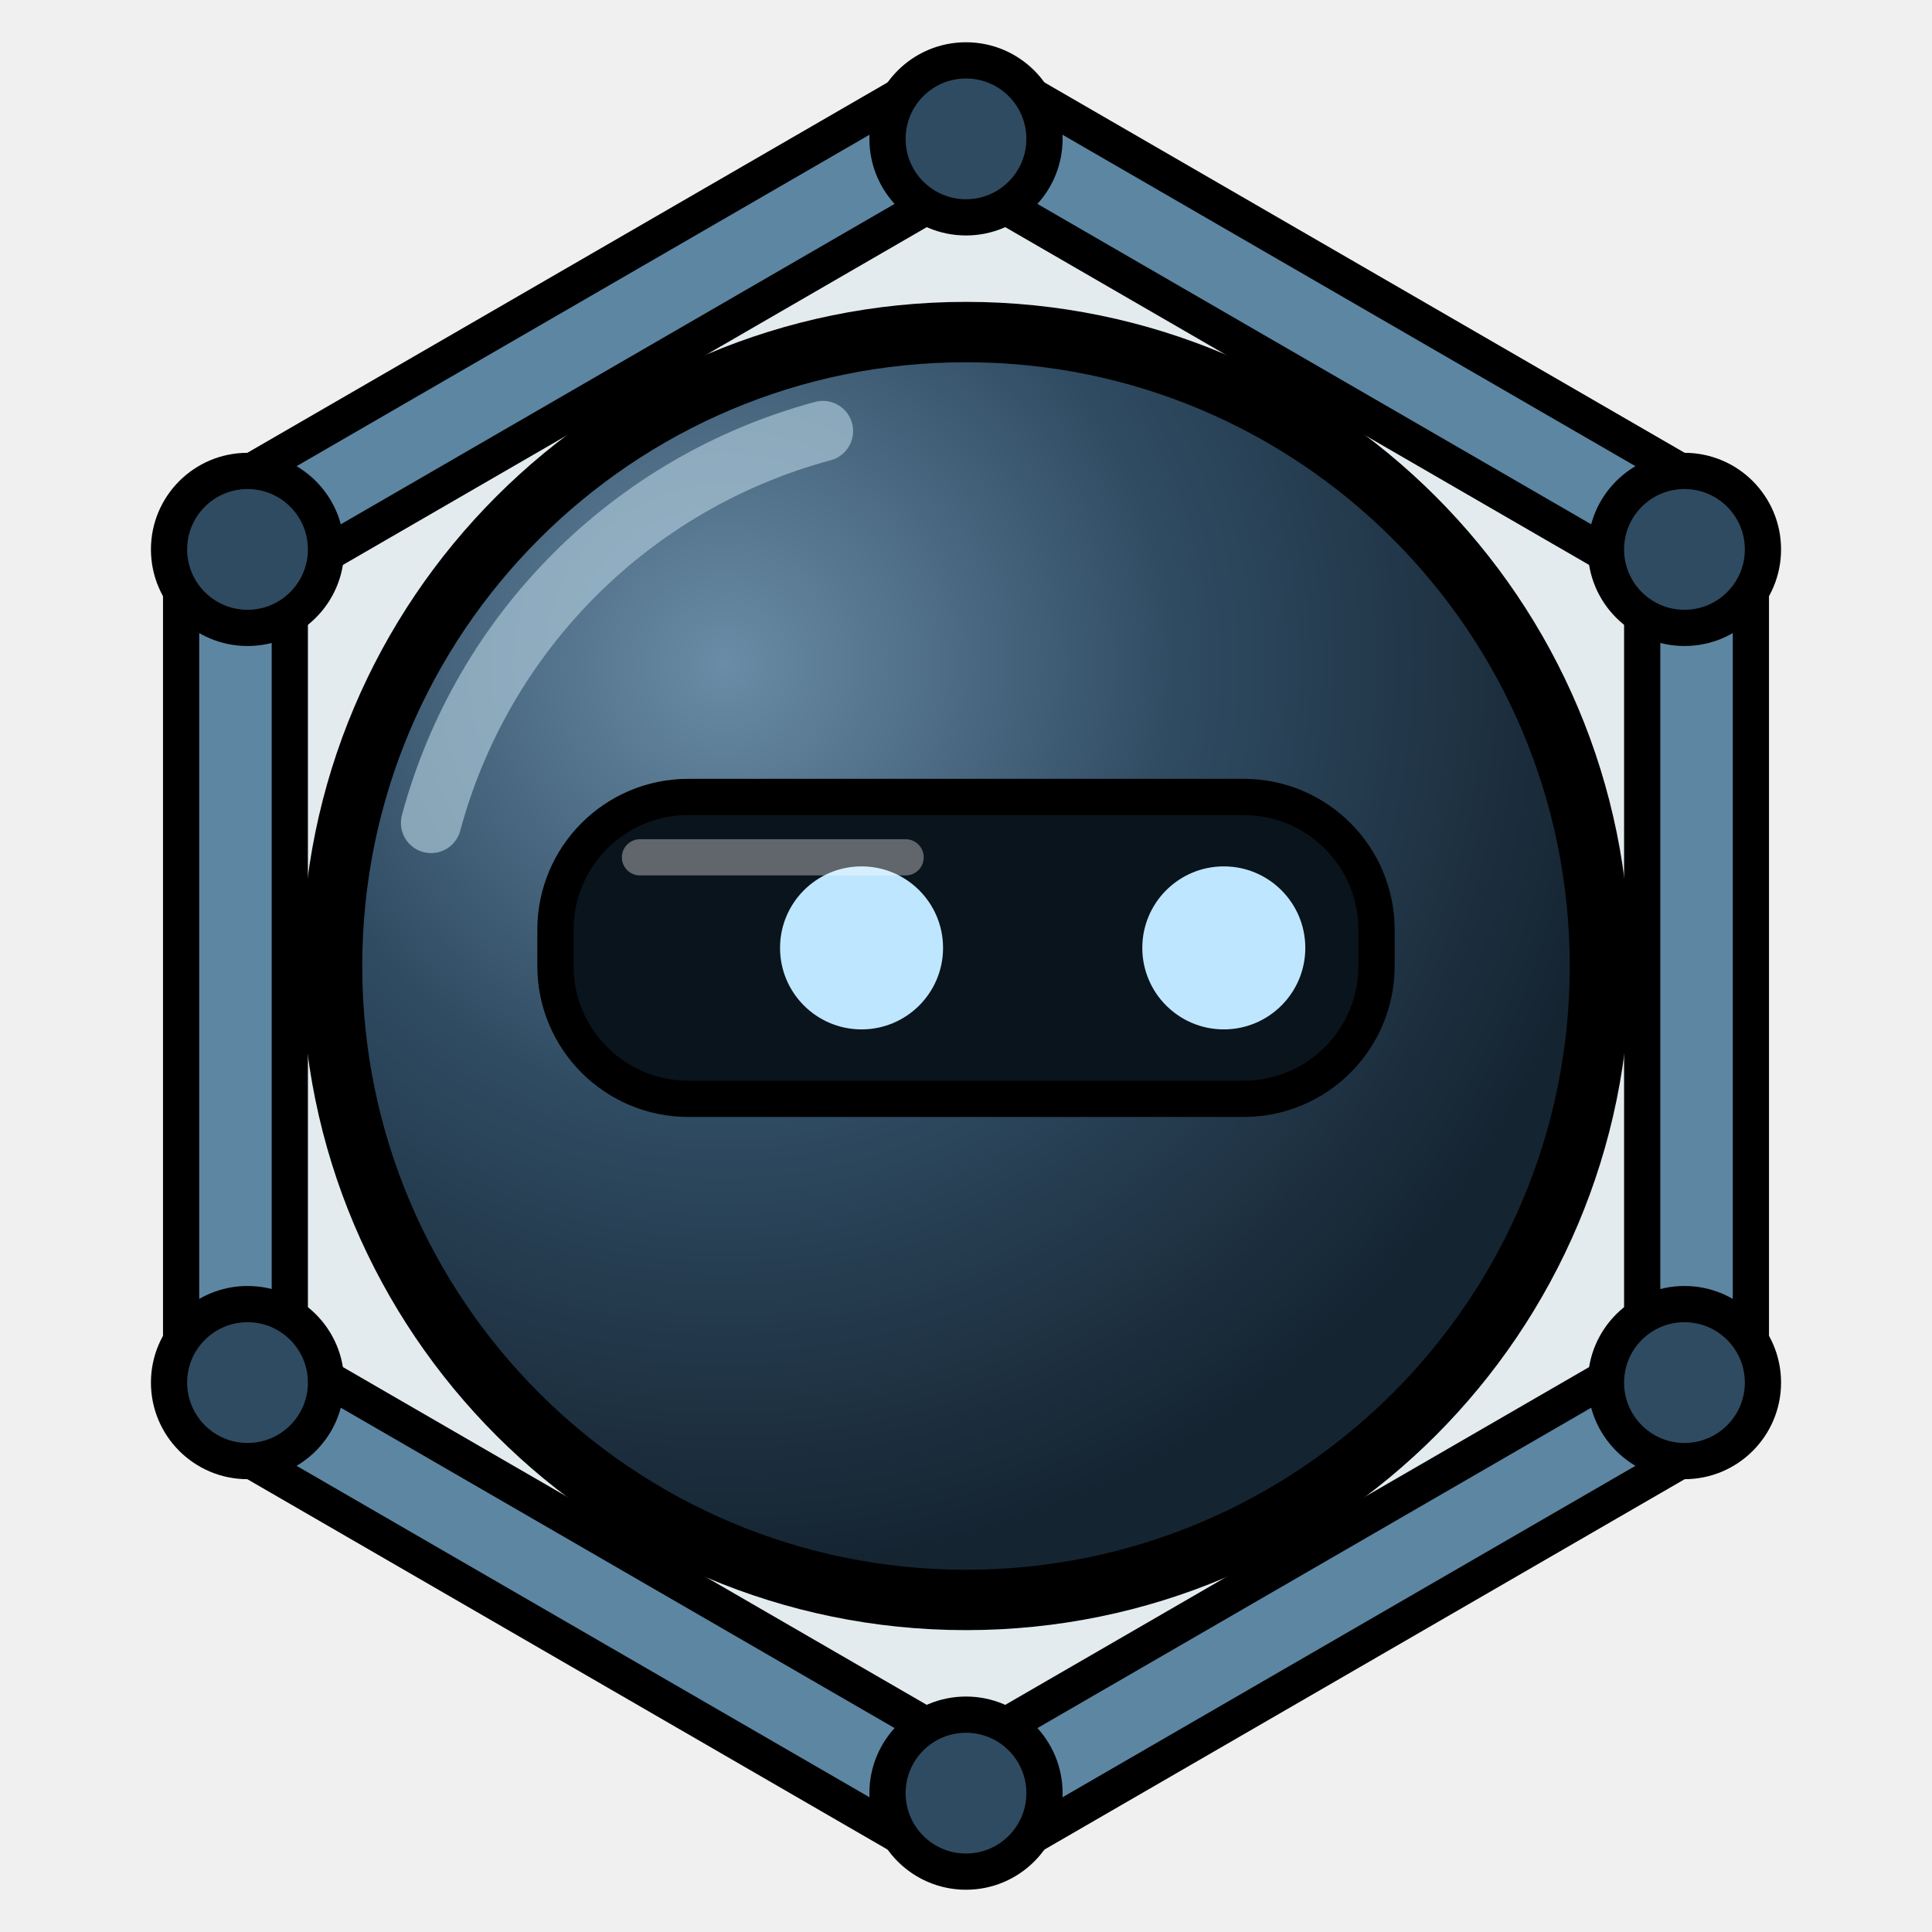
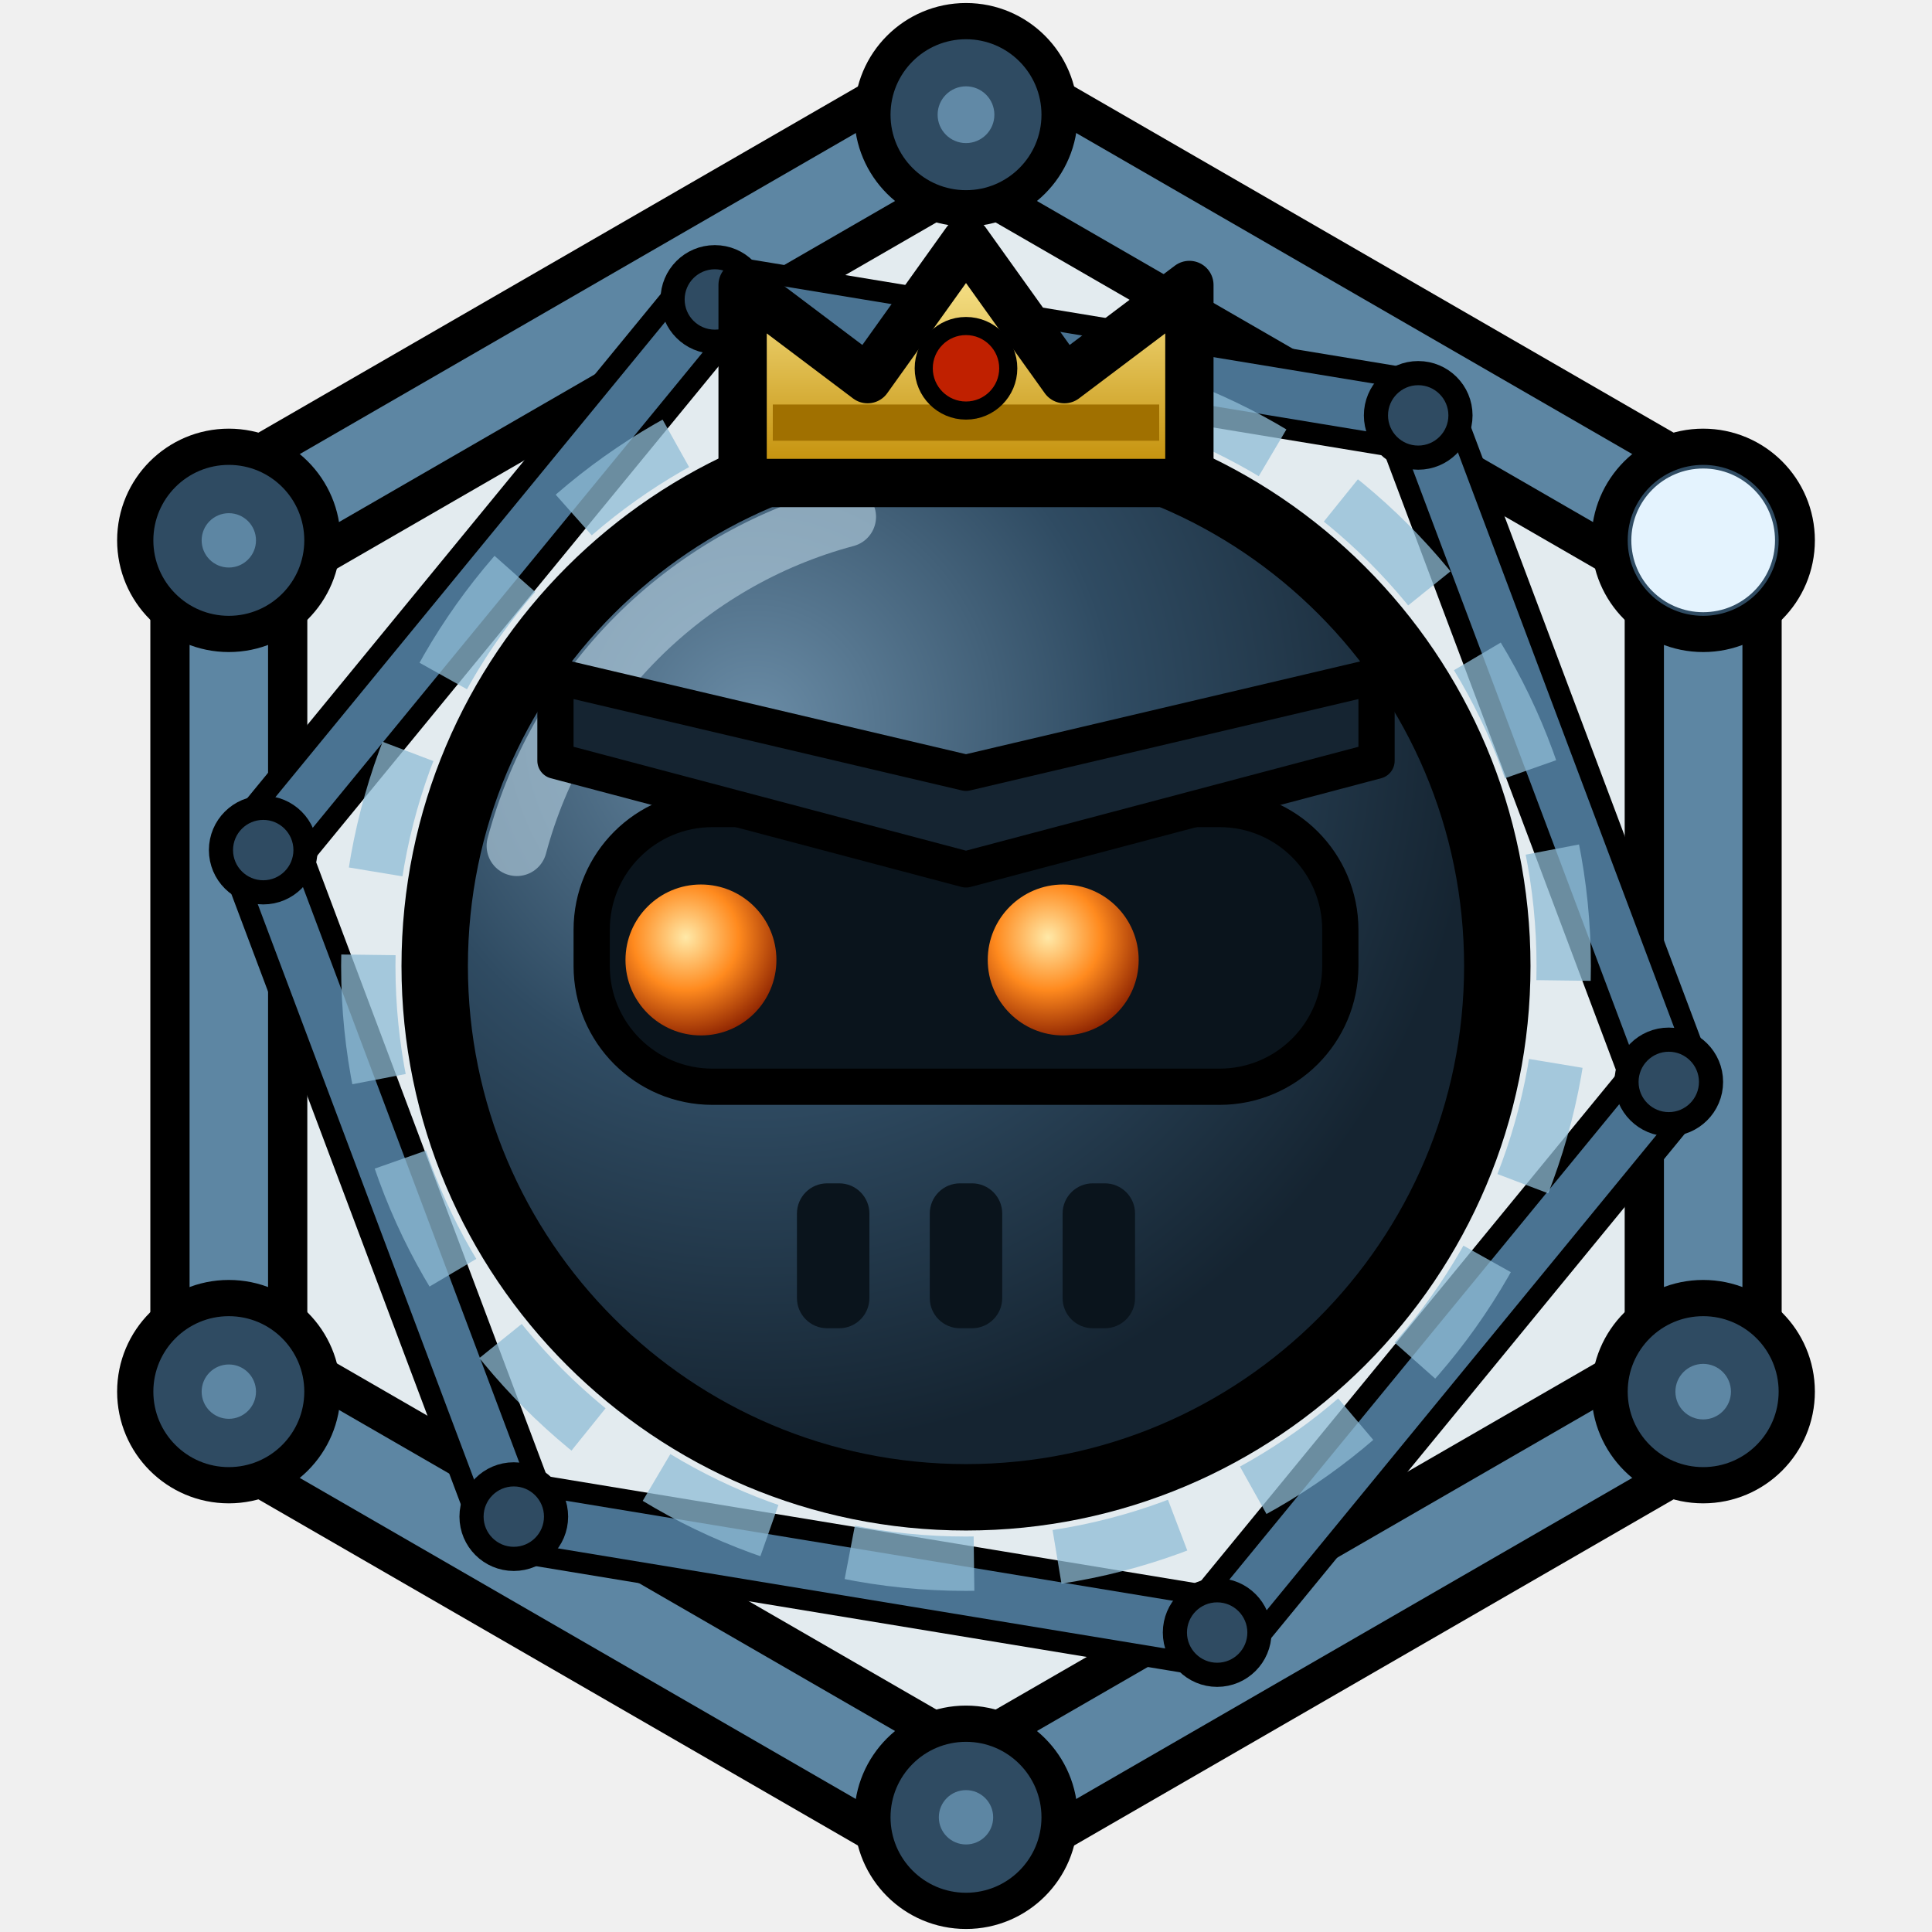
<svg xmlns="http://www.w3.org/2000/svg" viewBox="0 0 32 32">
  <defs>
-     <radialGradient id="shell" cx="12" cy="11" r="15" gradientUnits="userSpaceOnUse">
+     <linearGradient id="gold" x1="0" y1="0" x2="0" y2="1">
+       <stop offset="0" stop-color="#fff0a0" />
+       <stop offset="1" stop-color="#c08a00" />
+     </linearGradient>
+     <radialGradient id="goldr" cx="0.35" cy="0.35" r="0.8">
+       <stop offset="0" stop-color="#fff6c0" />
+       <stop offset="0.6" stop-color="#e0b030" />
+       <stop offset="1" stop-color="#8a6000" />
+     </radialGradient>
+     <radialGradient id="ember" cx="0.4" cy="0.35" r="0.7">
+       <stop offset="0" stop-color="#ffe9a8" />
+       <stop offset="0.5" stop-color="#ff8a1e" />
+       <stop offset="1" stop-color="#8a2000" />
+     </radialGradient>
+     <radialGradient id="shell" cx="12.5" cy="12" r="12" gradientUnits="userSpaceOnUse">
      <stop offset="0" stop-color="#6a8ca6" />
      <stop offset="0.5" stop-color="#2f4b62" />
      <stop offset="1" stop-color="#152431" />
    </radialGradient>
  </defs>
-   <polygon points="16,2 28.1,9 28.1,23 16,30 3.9,23 3.9,9" fill="#9fd0ea" fill-opacity="0.16" stroke="#000000" stroke-width="2.4" stroke-linejoin="round" />
-   <polygon points="16,2 28.1,9 28.1,23 16,30 3.9,23 3.9,9" fill="none" stroke="#5d86a3" stroke-width="1.2" stroke-linejoin="round" />
-   <g fill="#2f4b62" stroke="#000000" stroke-width="0.6">
-     <circle cx="16" cy="2.3" r="1.3" />
-     <circle cx="27.9" cy="9.1" r="1.3" />
-     <circle cx="27.9" cy="22.9" r="1.3" />
-     <circle cx="16" cy="29.7" r="1.3" />
-     <circle cx="4.1" cy="22.9" r="1.3" />
-     <circle cx="4.1" cy="9.1" r="1.3" />
+   <polygon points="16,1.9 28.21,8.95 28.21,23.05 16,30.1 3.79,23.05 3.79,8.95" fill="#9fd0ea" fill-opacity="0.16" stroke="#000000" stroke-width="2.6" stroke-linejoin="round" />
+   <polygon points="16,1.9 28.21,8.95 28.21,23.05 16,30.1 3.79,23.05 3.79,8.95" fill="none" stroke="#5d86a3" stroke-width="1.3" stroke-linejoin="round" />
+   <polygon points="23.49,6.88 27.64,17.92 20.16,27.04 8.51,25.12 4.36,14.08 11.84,4.96" fill="none" stroke="#000000" stroke-width="1.5" stroke-linejoin="round" />
+   <polygon points="23.49,6.88 27.64,17.92 20.16,27.04 8.51,25.12 4.36,14.08 11.84,4.96" fill="none" stroke="#4a7392" stroke-width="0.8" stroke-linejoin="round" />
+   <g fill="#2f4b62" stroke="#000000" stroke-width="0.4">
+     <circle cx="23.49" cy="6.88" r="0.7" />
+     <circle cx="27.64" cy="17.92" r="0.7" />
+     <circle cx="20.16" cy="27.04" r="0.7" />
+     <circle cx="8.51" cy="25.12" r="0.7" />
+     <circle cx="4.36" cy="14.08" r="0.7" />
+     <circle cx="11.84" cy="4.96" r="0.7" />
  </g>
-   <circle cx="16" cy="16" r="10.5" fill="url(#shell)" stroke="#000000" stroke-width="1" />
-   <path d="M7.14 13.63 A9.2 9.2 0 0 1 13.63 7.14" fill="none" stroke="#a9c4d6" stroke-width="1" stroke-linecap="round" opacity="0.7" />
-   <rect x="9.2" y="13.2" width="13.6" height="5" rx="2.2" fill="#0a141c" stroke="#000000" stroke-width="0.6" />
-   <circle cx="14.27" cy="15.7" r="1.35" fill="#bfe6ff" />
-   <circle cx="20.27" cy="15.7" r="1.35" fill="#bfe6ff" />
-   <line x1="10.6" y1="14.2" x2="15" y2="14.2" stroke="#ffffff" stroke-width="0.6" opacity="0.35" stroke-linecap="round" />
+   <circle cx="16" cy="16" r="9.9" fill="none" stroke="#8fbcd6" stroke-width="0.9" stroke-dasharray="2.07 1.38" stroke-dashoffset="-1.62" opacity="0.75" />
+   <circle cx="16" cy="1.9" r="1.55" fill="#2f4b62" stroke="#000000" stroke-width="0.6" />
+   <circle cx="16" cy="1.9" r="0.47" fill="#6189a6" />
+   <circle cx="28.21" cy="8.95" r="1.55" fill="#2f4b62" stroke="#000000" stroke-width="0.6" />
+   <circle cx="28.21" cy="8.95" r="1.19" fill="#e4f3fe" />
+   <circle cx="28.21" cy="23.05" r="1.55" fill="#2f4b62" stroke="#000000" stroke-width="0.6" />
+   <circle cx="28.21" cy="23.05" r="0.46" fill="#5e87a4" />
+   <circle cx="16" cy="30.1" r="1.55" fill="#2f4b62" stroke="#000000" stroke-width="0.6" />
+   <circle cx="16" cy="30.1" r="0.45" fill="#5d86a3" />
+   <circle cx="3.79" cy="23.05" r="1.55" fill="#2f4b62" stroke="#000000" stroke-width="0.6" />
+   <circle cx="3.79" cy="23.05" r="0.45" fill="#5d86a3" />
+   <circle cx="3.79" cy="8.95" r="1.55" fill="#2f4b62" stroke="#000000" stroke-width="0.6" />
+   <circle cx="3.79" cy="8.95" r="0.45" fill="#5d86a3" />
+   <circle cx="16" cy="16" r="8.8" fill="url(#shell)" stroke="#000000" stroke-width="1.1" />
+   <path d="M8.56 14.01 A7.7 7.7 0 0 1 14.01 8.56" fill="none" stroke="#a9c4d6" stroke-width="1" stroke-linecap="round" opacity="0.7" />
+   <g fill="#0a141c">
+     <rect x="13.2" y="19.6" width="1.2" height="2.4" rx="0.5" />
+     <rect x="15.4" y="19.6" width="1.2" height="2.4" rx="0.5" />
+     <rect x="17.6" y="19.6" width="1.2" height="2.4" rx="0.5" />
+   </g>
+   <rect x="9.8" y="13.4" width="12.4" height="4.6" rx="2" fill="#0a141c" stroke="#000000" stroke-width="0.6" />
+   <circle cx="11.61" cy="15.9" r="1.25" fill="url(#ember)" />
+   <circle cx="17.61" cy="15.9" r="1.25" fill="url(#ember)" />
+   <path d="M9.2 11.2 L16 12.8 L22.8 11.2 L22.8 12.6 L16 14.4 L9.2 12.6 Z" fill="#152431" stroke="#000000" stroke-width="0.6" stroke-linejoin="round" />
+   <path d="M12.3 8 V4.72 L14.37 6.28 L16 4 L17.63 6.28 L19.7 4.72 V8 Z" fill="url(#gold)" stroke="#000000" stroke-width="0.8" stroke-linejoin="round" />
+   <line x1="12.8" y1="7" x2="19.2" y2="7" stroke="#a07000" stroke-width="0.6" />
+   <circle cx="16" cy="6.1" r="0.7" fill="#c02000" stroke="#000000" stroke-width="0.3" />
</svg>
